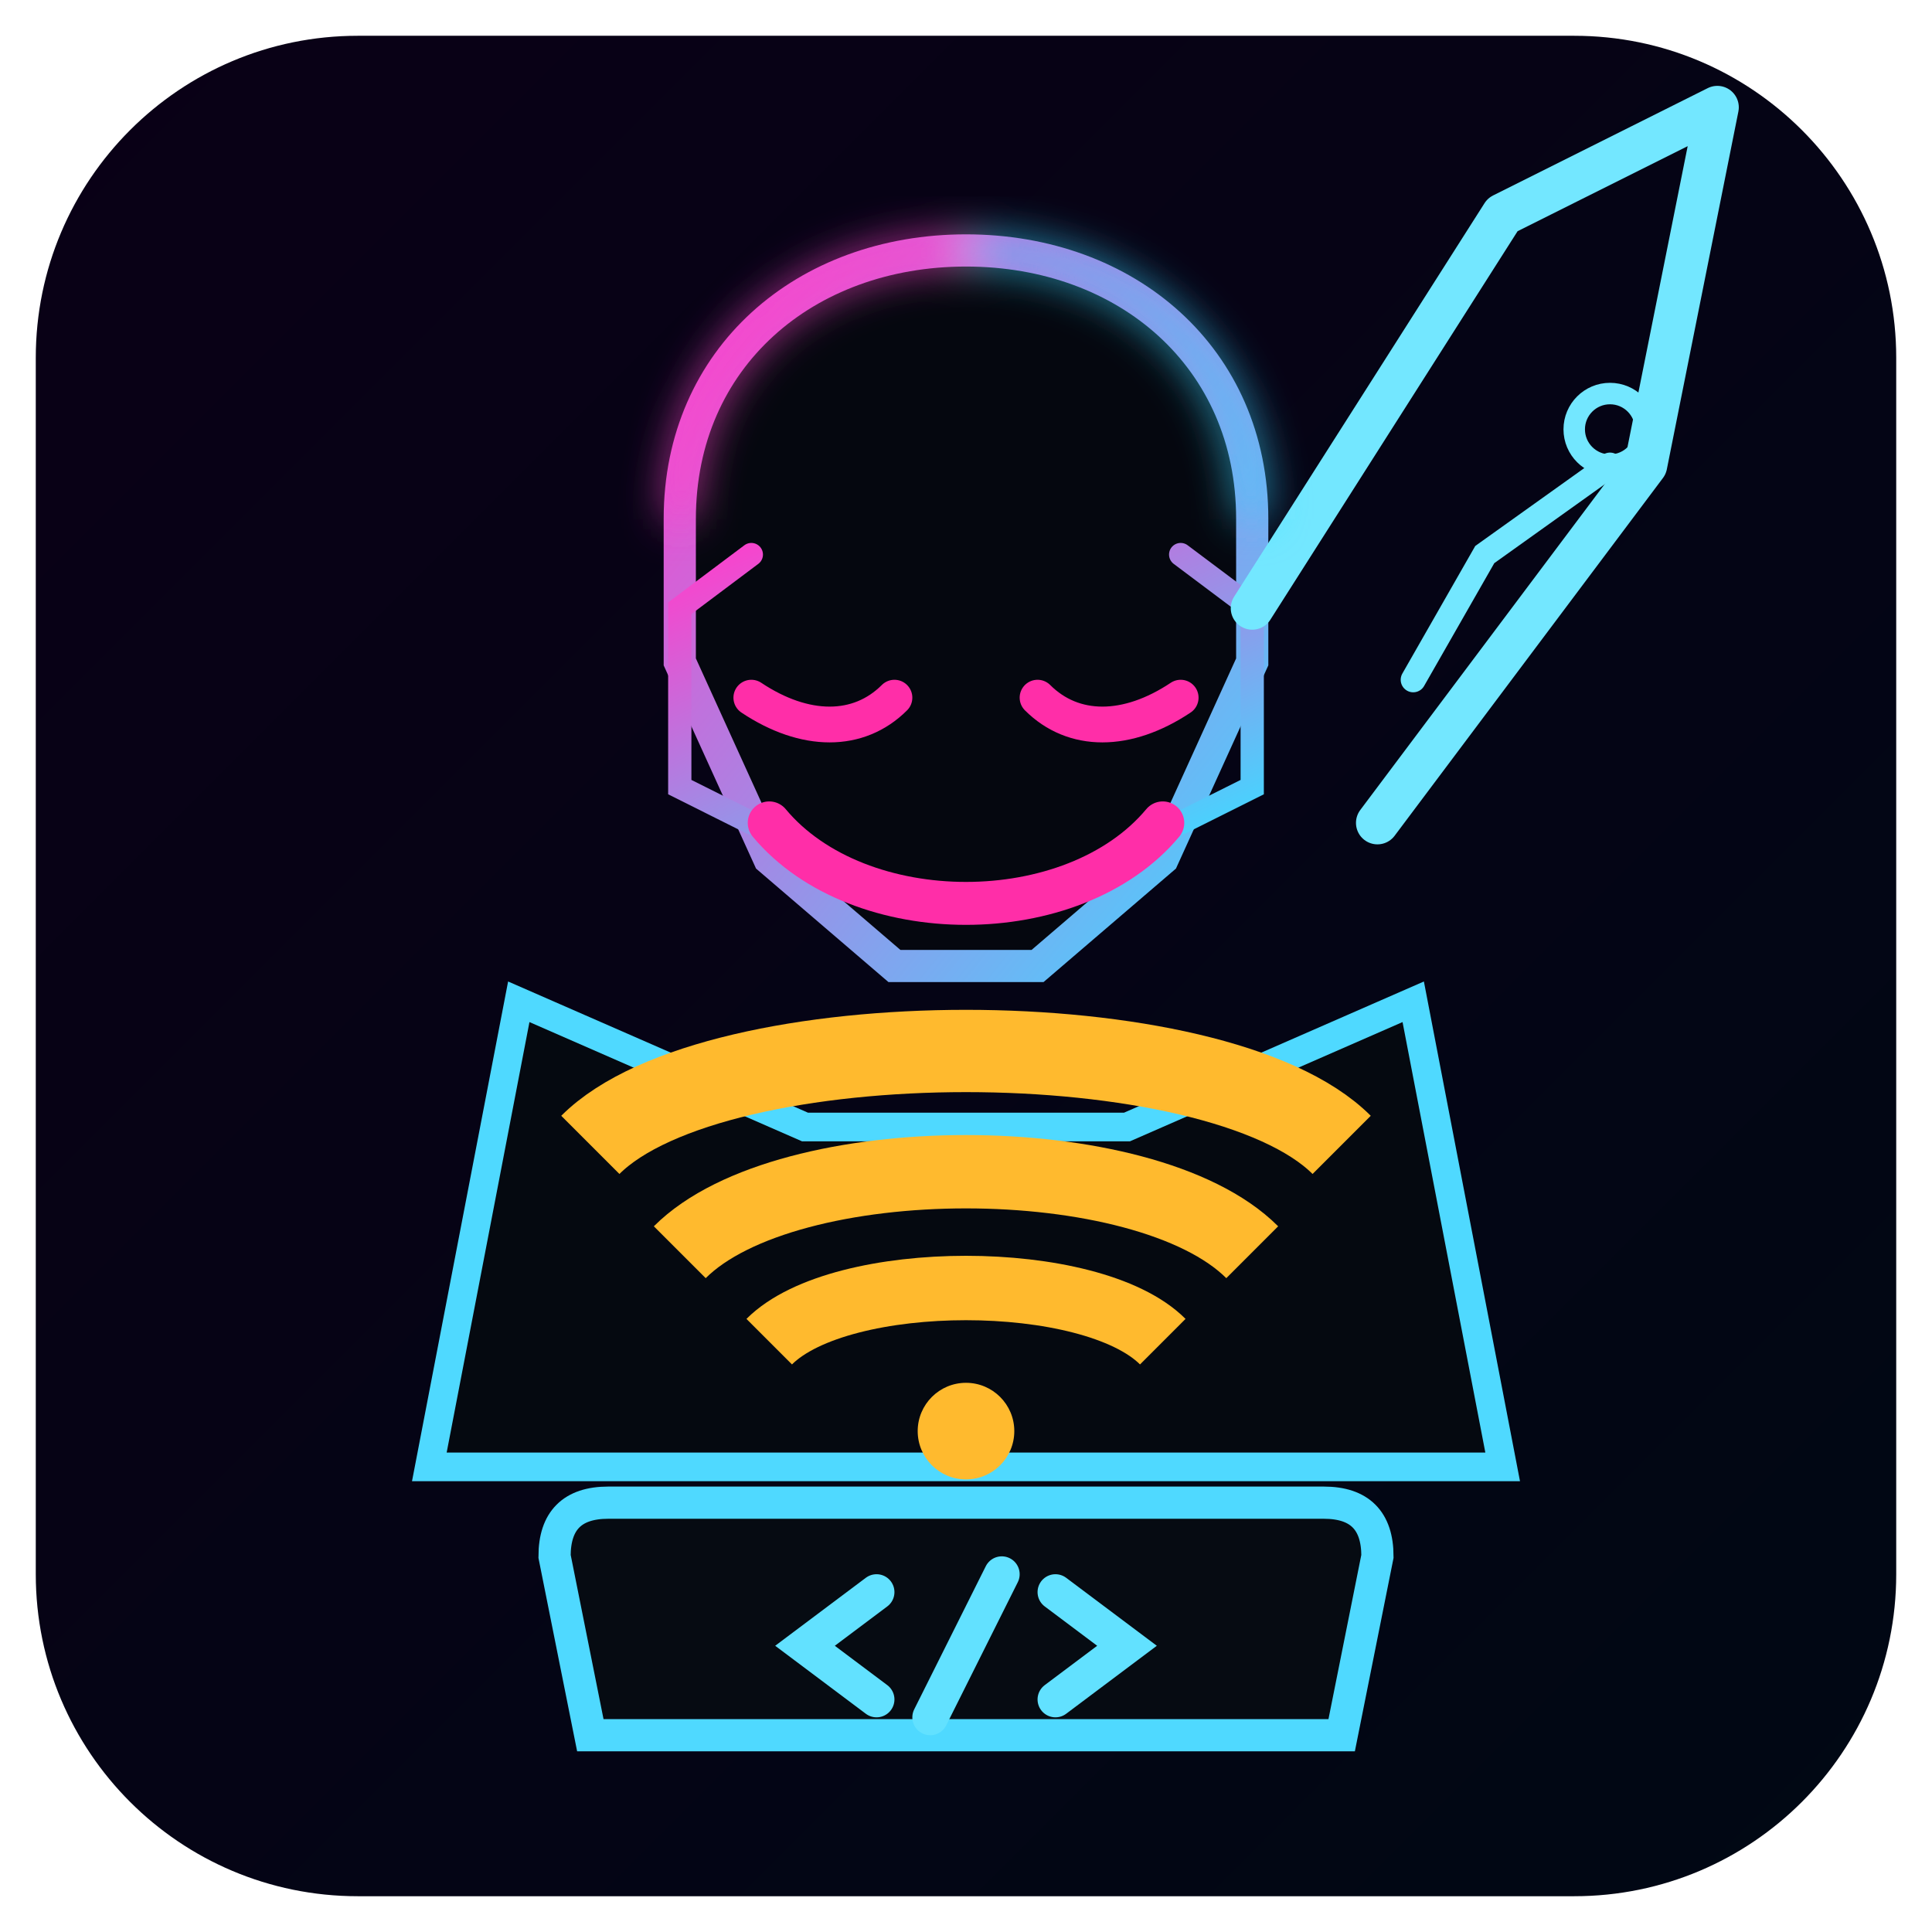
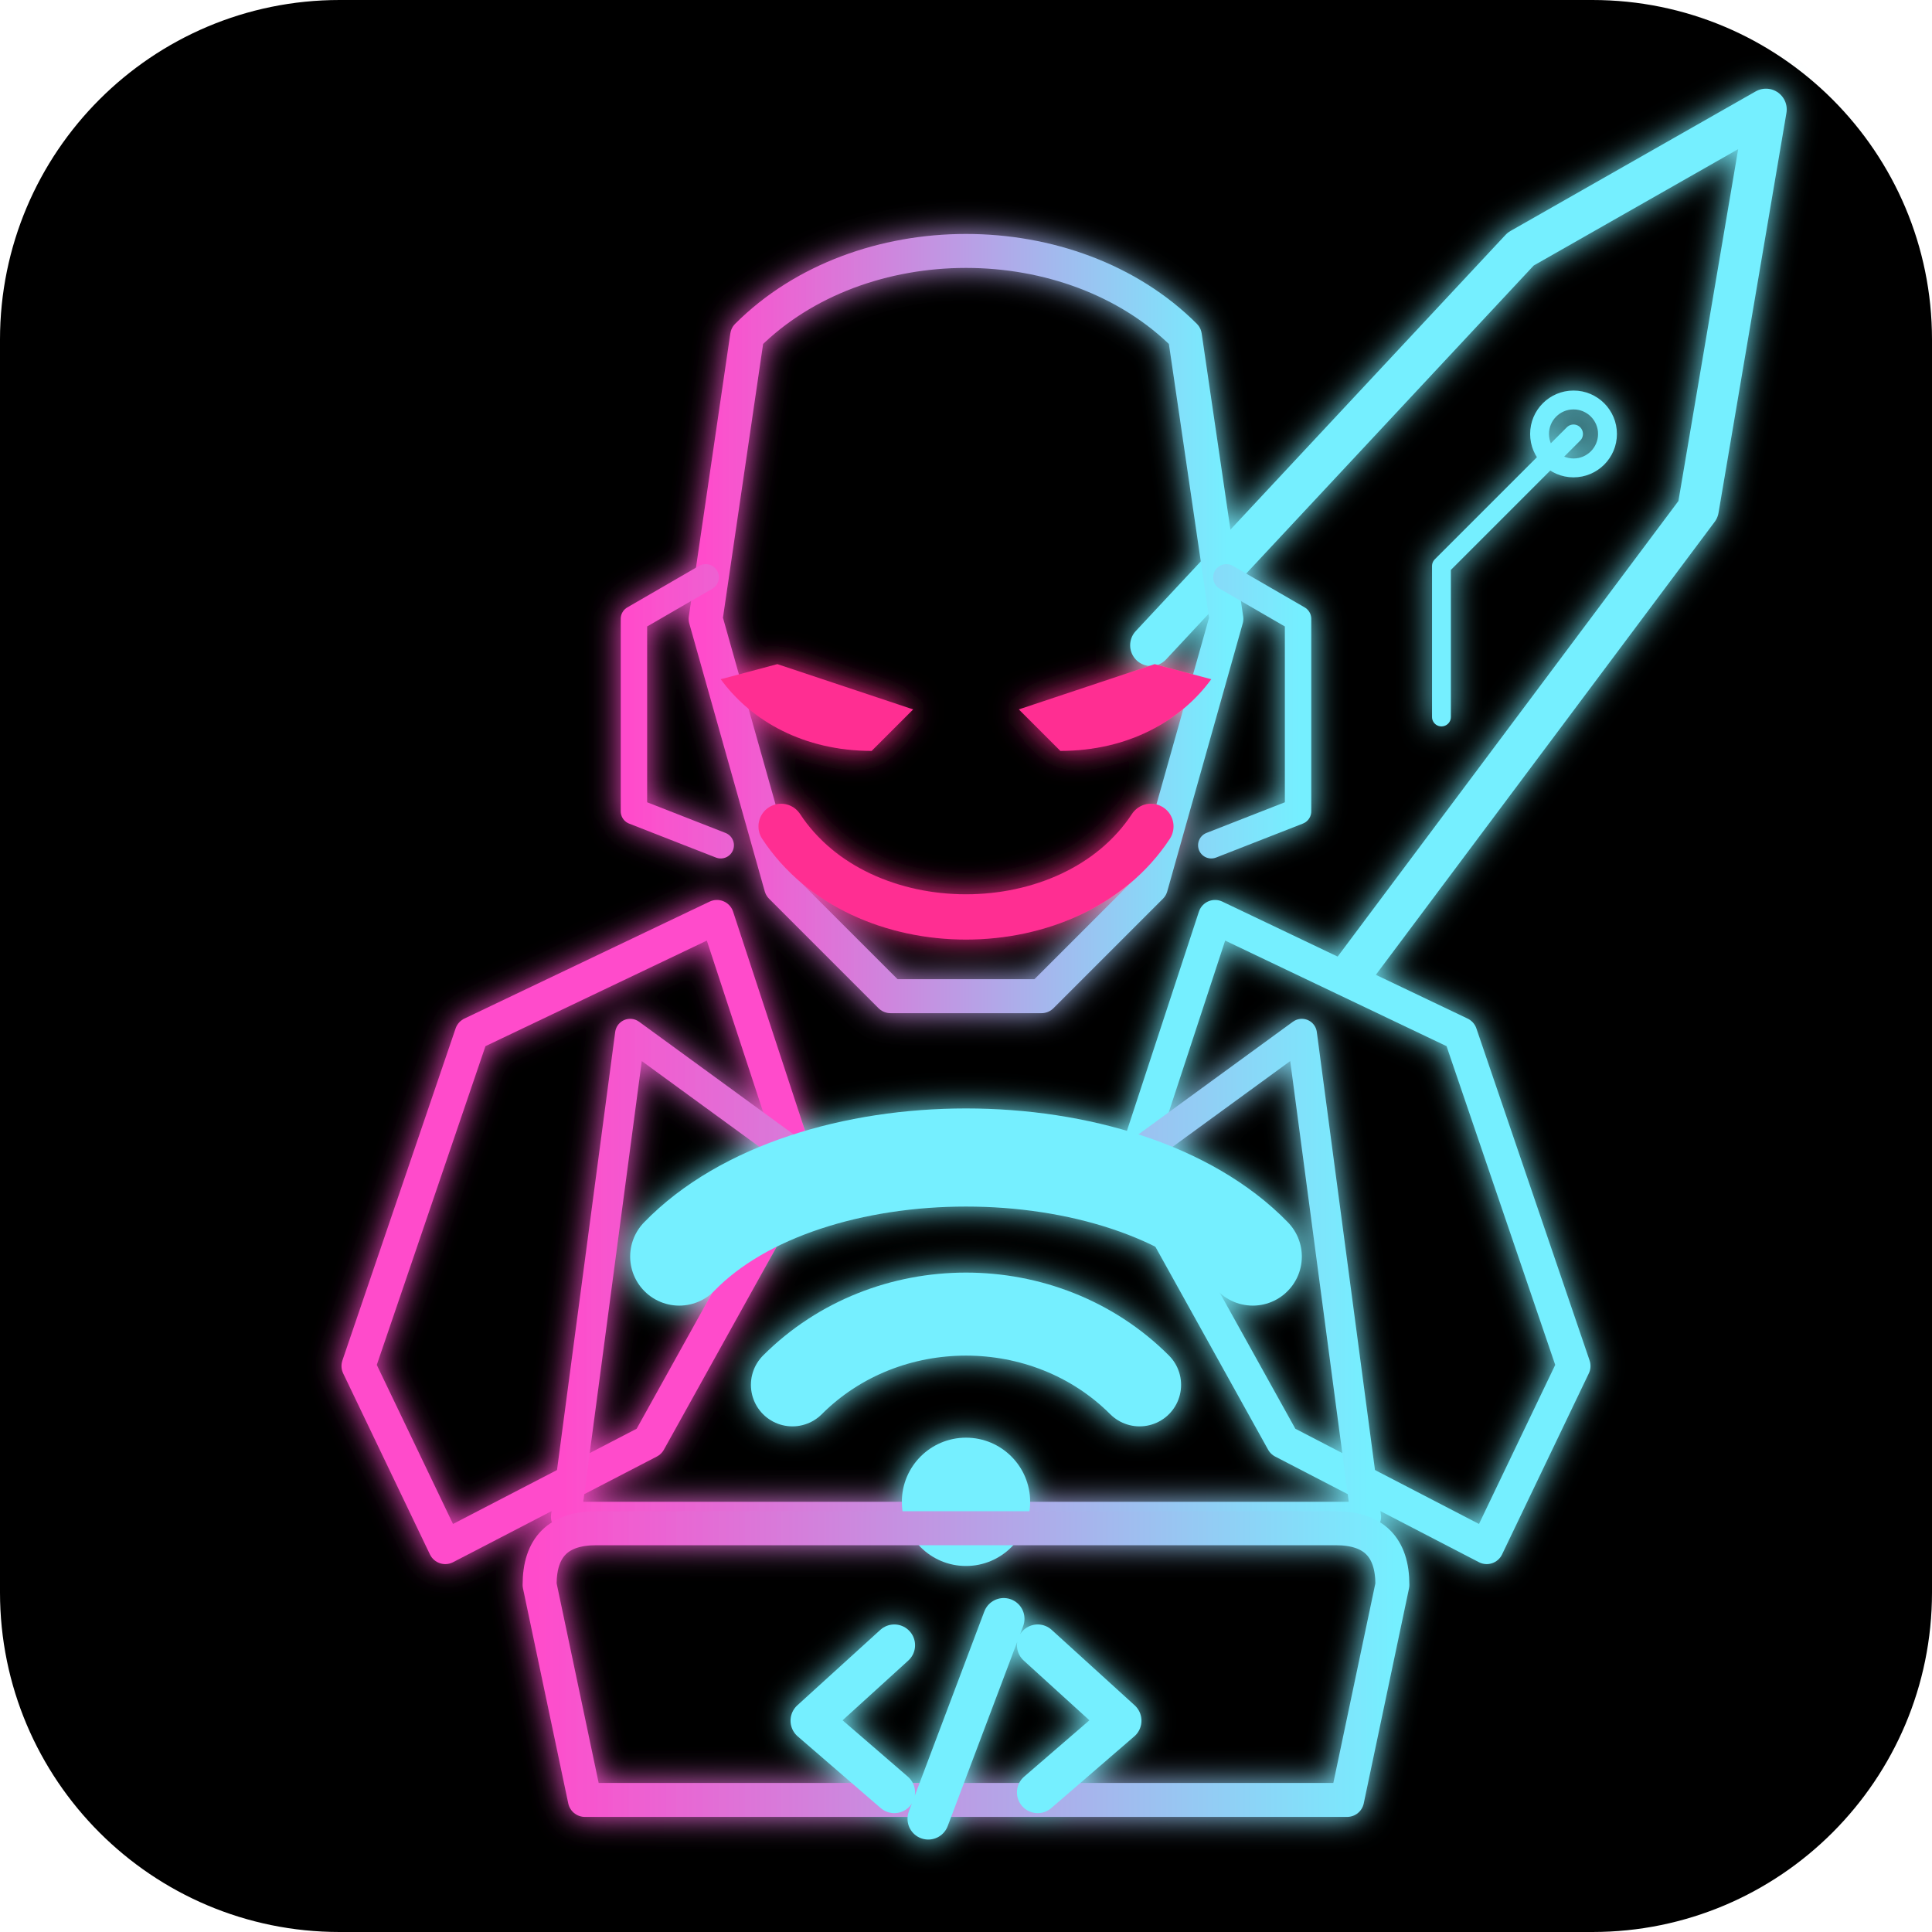
- <svg xmlns="http://www.w3.org/2000/svg" viewBox="0 0 108 108" role="img" aria-label="BotBlade neon sentinel app icon">
+ <svg xmlns="http://www.w3.org/2000/svg" viewBox="0 0 1024 1024" role="img" aria-label="BotBlade app icon">
  <defs>
-     <linearGradient id="bgGlow" x1="0" y1="0" x2="1" y2="1">
-       <stop offset="0%" stop-color="#0a0016" />
-       <stop offset="100%" stop-color="#000814" />
+     <filter id="glow" x="-40%" y="-40%" width="180%" height="180%">
+       <feGaussianBlur stdDeviation="8" result="blur" />
+       <feMerge>
+         <feMergeNode in="blur" />
+         <feMergeNode in="SourceGraphic" />
+       </feMerge>
+     </filter>
+     <linearGradient id="pinkCyan" x1="0" y1="0" x2="1" y2="0">
+       <stop offset="0" stop-color="#ff4ccb" />
+       <stop offset="1" stop-color="#75efff" />
    </linearGradient>
-     <linearGradient id="cyanPink" x1="0" y1="0" x2="1" y2="1">
-       <stop offset="0%" stop-color="#ff3ecb" />
-       <stop offset="100%" stop-color="#44d6ff" />
-     </linearGradient>
-     <filter id="soft" x="-20%" y="-20%" width="140%" height="140%">
-       <feGaussianBlur stdDeviation="1.2" />
-     </filter>
  </defs>
-   <rect x="2" y="2" width="104" height="104" rx="18" fill="url(#bgGlow)" />
-   <path d="M54 14c9 0 16 6 16 15v8l-5 11-7 6h-8l-7-6-5-11v-8c0-9 7-15 16-15z" fill="#05070f" stroke="url(#cyanPink)" stroke-width="1.8" />
-   <path d="M42 31l-4 3v10l4 2M66 31l4 3v10l-4 2" fill="none" stroke="url(#cyanPink)" stroke-width="1.3" stroke-linecap="round" />
-   <path d="M42 39c3 2 6 2 8 0M66 39c-3 2-6 2-8 0" fill="none" stroke="#ff2ea8" stroke-width="2" stroke-linecap="round" />
-   <path d="M43 46c5 6 17 6 22 0" fill="none" stroke="#ff2ea8" stroke-width="2.4" stroke-linecap="round" />
-   <path d="M29 56l16 7h18l16-7 5 26H24z" fill="#050910" stroke="#4fd9ff" stroke-width="1.6" />
-   <path d="M33 64c7-7 35-7 42 0" fill="none" stroke="#ffba2e" stroke-width="4.6" />
-   <path d="M38 70c6-6 26-6 32 0" fill="none" stroke="#ffba2e" stroke-width="4.1" />
-   <path d="M43 75c4-4 18-4 22 0" fill="none" stroke="#ffba2e" stroke-width="3.6" />
-   <circle cx="54" cy="80" r="2.7" fill="#ffba2e" />
-   <path d="M34 84h40c2 0 3 1 3 3l-2 10H33l-2-10c0-2 1-3 3-3z" fill="#060b12" stroke="#4fd9ff" stroke-width="1.8" />
-   <path d="M49 89l-4 3 4 3M59 89l4 3-4 3M56 88l-4 8" fill="none" stroke="#62e1ff" stroke-width="2" stroke-linecap="round" />
-   <path d="M70 34l14-22 12-6-4 20-15 20" fill="none" stroke="#73e7ff" stroke-width="2.4" stroke-linecap="round" stroke-linejoin="round" />
-   <path d="M79 38l4-7 7-5" fill="none" stroke="#73e7ff" stroke-width="1.4" stroke-linecap="round" />
-   <circle cx="90" cy="24" r="2" fill="none" stroke="#73e7ff" stroke-width="1.2" />
-   <g filter="url(#soft)">
-     <path d="M54 14c9 0 16 6 16 15" fill="none" stroke="#39d7ff" stroke-width="1.2" />
-     <path d="M38 29c0-9 7-15 16-15" fill="none" stroke="#ff45cb" stroke-width="1.2" />
+   <rect width="1024" height="1024" rx="180" fill="#000" />
+   <g fill="none" stroke-linecap="round" stroke-linejoin="round" filter="url(#glow)">
+     <path d="M610 342 L806 132 L936 58 L900 270 L716 516" stroke="#75efff" stroke-width="22" />
+     <path d="M764 380 L764 300 L834 230" stroke="#75efff" stroke-width="10" />
+     <circle cx="834" cy="230" r="18" stroke="#75efff" stroke-width="10" />
+     <path d="M190 724 L250 548 L380 486 L424 620 L344 764 L236 820 Z" stroke="#ff4ccb" stroke-width="18" />
+     <path d="M834 724 L774 548 L644 486 L600 620 L680 764 L788 820 Z" stroke="#75efff" stroke-width="18" />
+     <path d="M396 178 C456 118 568 118 628 178 L650 328 L610 470 L552 528 L472 528 L414 470 L374 328 Z" stroke="url(#pinkCyan)" stroke-width="18" />
+     <path d="M374 306 L336 328 L336 430 L382 448 M650 306 L688 328 L688 430 L642 448" stroke="url(#pinkCyan)" stroke-width="14" />
+     <path d="M412 352 L484 376 L462 398 C426 398 398 382 382 360 Z" fill="#ff2f92" stroke="none" />
+     <path d="M612 352 L540 376 L562 398 C598 398 626 382 642 360 Z" fill="#ff2f92" stroke="none" />
+     <path d="M414 438 C456 502 568 502 610 438" stroke="#ff2f92" stroke-width="24" />
+     <path d="M334 548 L430 618 L594 618 L690 548 L724 804 L300 804 Z" stroke="url(#pinkCyan)" stroke-width="16" />
+     <path d="M360 666 C428 596 596 596 664 666" stroke="#75efff" stroke-width="52" />
+     <path d="M420 734 C470 684 554 684 604 734" stroke="#75efff" stroke-width="44" />
+     <circle cx="512" cy="796" r="34" fill="#75efff" stroke="none" />
+     <path d="M316 810 L708 810 Q738 810 738 840 L714 954 L310 954 L286 840 Q286 810 316 810 Z" stroke="url(#pinkCyan)" stroke-width="18" />
+     <path d="M474 872 L430 912 L474 950 M550 872 L594 912 L550 950 M532 858 L492 964" stroke="#75efff" stroke-width="22" />
  </g>
</svg>
